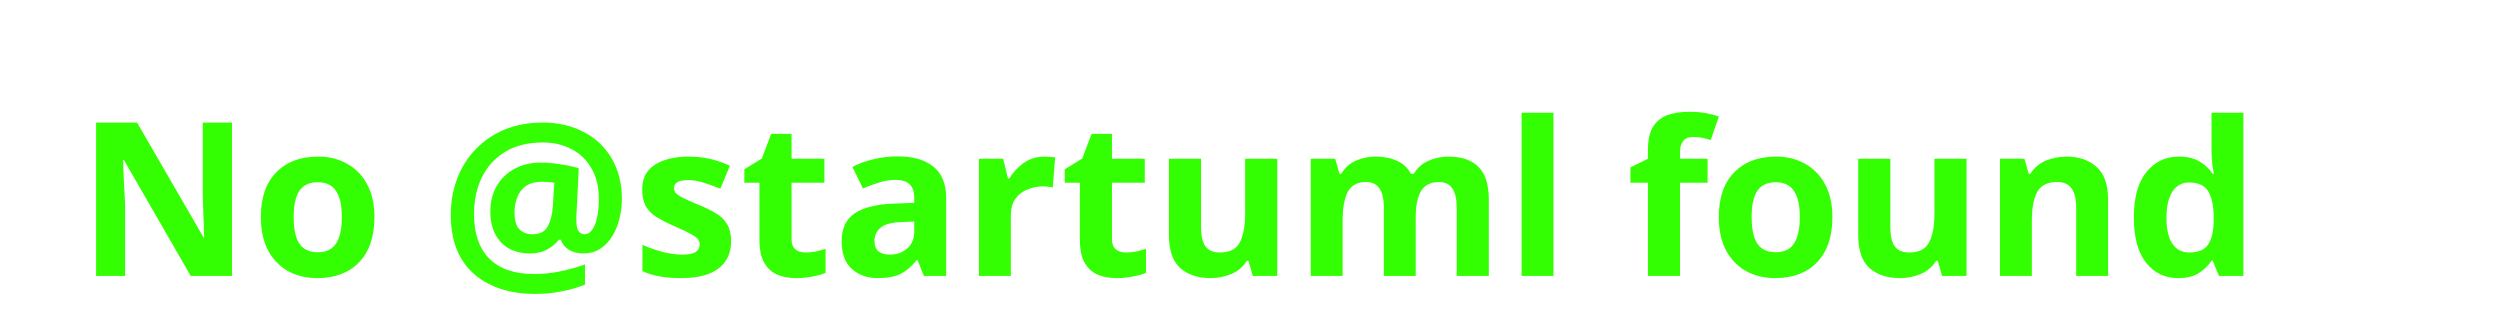
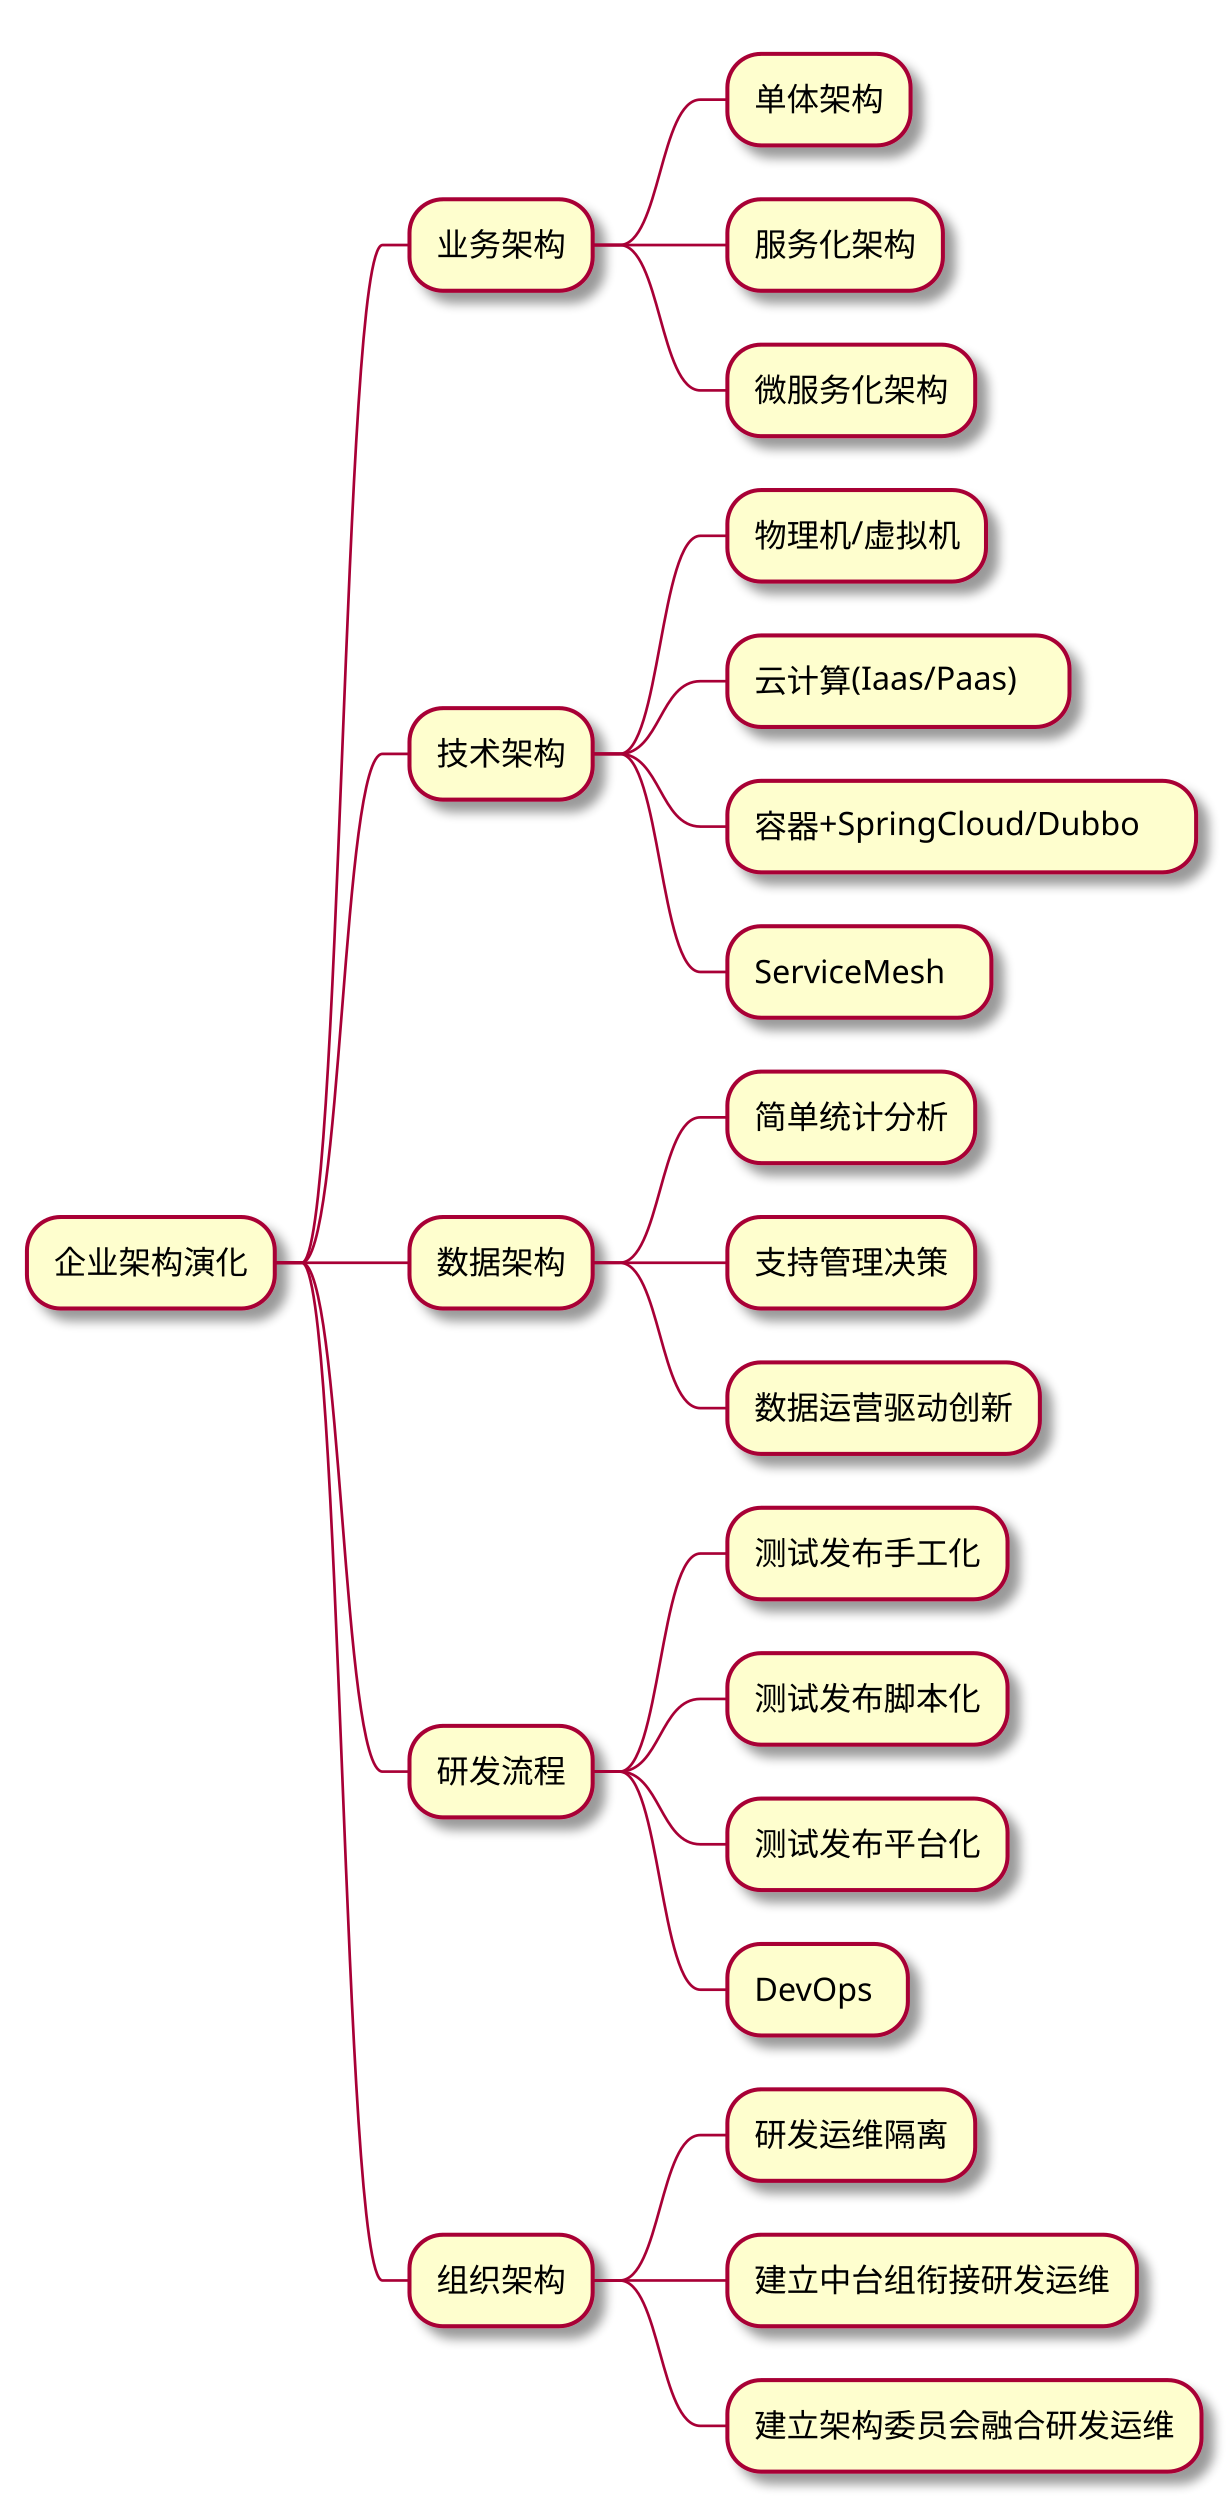
- <svg xmlns="http://www.w3.org/2000/svg" contentScriptType="application/ecmascript" contentStyleType="text/css" height="21px" preserveAspectRatio="none" style="width:163px;height:21px;background:#000000;" version="1.1" viewBox="0 0 163 21" width="163px" zoomAndPan="magnify">
-   <defs />
+ <svg xmlns="http://www.w3.org/2000/svg" contentScriptType="application/ecmascript" contentStyleType="text/css" height="928px" preserveAspectRatio="none" style="width:457px;height:928px;" version="1.1" viewBox="0 0 457 928" width="457px" zoomAndPan="magnify">
+   <defs>
+     <filter height="300%" id="fcexx0ns8pj2s" width="300%" x="-1" y="-1">
+       <feGaussianBlur result="blurOut" stdDeviation="2.0" />
+       <feColorMatrix in="blurOut" result="blurOut2" type="matrix" values="0 0 0 0 0 0 0 0 0 0 0 0 0 0 0 0 0 0 .4 0" />
+       <feOffset dx="4.0" dy="4.0" in="blurOut2" result="blurOut3" />
+       <feBlend in="SourceGraphic" in2="blurOut3" mode="normal" />
+     </filter>
+   </defs>
  <g>
-     <text fill="#33FF02" font-family="sans-serif" font-size="14" font-weight="bold" lengthAdjust="spacingAndGlyphs" textLength="156" x="5" y="17.995">No @startuml found</text>
+     <rect fill="#FEFECE" filter="url(#fcexx0ns8pj2s)" height="33.969" rx="12.5" ry="12.5" style="stroke: #A80036; stroke-width: 1.5;" width="92" x="10" y="451.75" />
+     <text fill="#000000" font-family="sans-serif" font-size="12" lengthAdjust="spacingAndGlyphs" textLength="72" x="20" y="472.889">企业架构演化</text>
+     <rect fill="#FEFECE" filter="url(#fcexx0ns8pj2s)" height="33.969" rx="12.5" ry="12.5" style="stroke: #A80036; stroke-width: 1.5;" width="68" x="152" y="73.969" />
+     <text fill="#000000" font-family="sans-serif" font-size="12" lengthAdjust="spacingAndGlyphs" textLength="48" x="162" y="95.107">业务架构</text>
+     <rect fill="#FEFECE" filter="url(#fcexx0ns8pj2s)" height="33.969" rx="12.5" ry="12.5" style="stroke: #A80036; stroke-width: 1.5;" width="68" x="270" y="20" />
+     <text fill="#000000" font-family="sans-serif" font-size="12" lengthAdjust="spacingAndGlyphs" textLength="48" x="280" y="41.139">单体架构</text>
+     <path d="M220,90.953 L230,90.953 C245,90.953 245,36.984 260,36.984 L270,36.984 " fill="none" style="stroke: #A80036; stroke-width: 1.0;" />
+     <rect fill="#FEFECE" filter="url(#fcexx0ns8pj2s)" height="33.969" rx="12.5" ry="12.5" style="stroke: #A80036; stroke-width: 1.5;" width="80" x="270" y="73.969" />
+     <text fill="#000000" font-family="sans-serif" font-size="12" lengthAdjust="spacingAndGlyphs" textLength="60" x="280" y="95.107">服务化架构</text>
+     <path d="M220,90.953 L230,90.953 C245,90.953 245,90.953 260,90.953 L270,90.953 " fill="none" style="stroke: #A80036; stroke-width: 1.0;" />
+     <rect fill="#FEFECE" filter="url(#fcexx0ns8pj2s)" height="33.969" rx="12.5" ry="12.5" style="stroke: #A80036; stroke-width: 1.5;" width="92" x="270" y="127.938" />
+     <text fill="#000000" font-family="sans-serif" font-size="12" lengthAdjust="spacingAndGlyphs" textLength="72" x="280" y="149.076">微服务化架构</text>
+     <path d="M220,90.953 L230,90.953 C245,90.953 245,144.922 260,144.922 L270,144.922 " fill="none" style="stroke: #A80036; stroke-width: 1.0;" />
+     <path d="M102,468.734 L112,468.734 C127,468.734 127,90.953 142,90.953 L152,90.953 " fill="none" style="stroke: #A80036; stroke-width: 1.0;" />
+     <rect fill="#FEFECE" filter="url(#fcexx0ns8pj2s)" height="33.969" rx="12.5" ry="12.5" style="stroke: #A80036; stroke-width: 1.5;" width="68" x="152" y="262.859" />
+     <text fill="#000000" font-family="sans-serif" font-size="12" lengthAdjust="spacingAndGlyphs" textLength="48" x="162" y="283.998">技术架构</text>
+     <rect fill="#FEFECE" filter="url(#fcexx0ns8pj2s)" height="33.969" rx="12.5" ry="12.5" style="stroke: #A80036; stroke-width: 1.5;" width="96" x="270" y="181.906" />
+     <text fill="#000000" font-family="sans-serif" font-size="12" lengthAdjust="spacingAndGlyphs" textLength="76" x="280" y="203.045">物理机/虚拟机</text>
+     <path d="M220,279.844 L230,279.844 C245,279.844 245,198.891 260,198.891 L270,198.891 " fill="none" style="stroke: #A80036; stroke-width: 1.0;" />
+     <rect fill="#FEFECE" filter="url(#fcexx0ns8pj2s)" height="33.969" rx="12.5" ry="12.5" style="stroke: #A80036; stroke-width: 1.5;" width="127" x="270" y="235.875" />
+     <text fill="#000000" font-family="sans-serif" font-size="12" lengthAdjust="spacingAndGlyphs" textLength="107" x="280" y="257.014">云计算(Iaas/Paas)</text>
+     <path d="M220,279.844 L230,279.844 C245,279.844 245,252.859 260,252.859 L270,252.859 " fill="none" style="stroke: #A80036; stroke-width: 1.0;" />
+     <rect fill="#FEFECE" filter="url(#fcexx0ns8pj2s)" height="33.969" rx="12.5" ry="12.5" style="stroke: #A80036; stroke-width: 1.5;" width="174" x="270" y="289.844" />
+     <text fill="#000000" font-family="sans-serif" font-size="12" lengthAdjust="spacingAndGlyphs" textLength="154" x="280" y="310.982">容器+SpringCloud/Dubbo</text>
+     <path d="M220,279.844 L230,279.844 C245,279.844 245,306.828 260,306.828 L270,306.828 " fill="none" style="stroke: #A80036; stroke-width: 1.0;" />
+     <rect fill="#FEFECE" filter="url(#fcexx0ns8pj2s)" height="33.969" rx="12.5" ry="12.5" style="stroke: #A80036; stroke-width: 1.5;" width="98" x="270" y="343.812" />
+     <text fill="#000000" font-family="sans-serif" font-size="12" lengthAdjust="spacingAndGlyphs" textLength="78" x="280" y="364.951">ServiceMesh</text>
+     <path d="M220,279.844 L230,279.844 C245,279.844 245,360.797 260,360.797 L270,360.797 " fill="none" style="stroke: #A80036; stroke-width: 1.0;" />
+     <path d="M102,468.734 L112,468.734 C127,468.734 127,279.844 142,279.844 L152,279.844 " fill="none" style="stroke: #A80036; stroke-width: 1.0;" />
+     <rect fill="#FEFECE" filter="url(#fcexx0ns8pj2s)" height="33.969" rx="12.5" ry="12.5" style="stroke: #A80036; stroke-width: 1.5;" width="68" x="152" y="451.75" />
+     <text fill="#000000" font-family="sans-serif" font-size="12" lengthAdjust="spacingAndGlyphs" textLength="48" x="162" y="472.889">数据架构</text>
+     <rect fill="#FEFECE" filter="url(#fcexx0ns8pj2s)" height="33.969" rx="12.5" ry="12.5" style="stroke: #A80036; stroke-width: 1.5;" width="92" x="270" y="397.781" />
+     <text fill="#000000" font-family="sans-serif" font-size="12" lengthAdjust="spacingAndGlyphs" textLength="72" x="280" y="418.92">简单统计分析</text>
+     <path d="M220,468.734 L230,468.734 C245,468.734 245,414.766 260,414.766 L270,414.766 " fill="none" style="stroke: #A80036; stroke-width: 1.0;" />
+     <rect fill="#FEFECE" filter="url(#fcexx0ns8pj2s)" height="33.969" rx="12.5" ry="12.5" style="stroke: #A80036; stroke-width: 1.5;" width="92" x="270" y="451.75" />
+     <text fill="#000000" font-family="sans-serif" font-size="12" lengthAdjust="spacingAndGlyphs" textLength="72" x="280" y="472.889">支持管理决策</text>
+     <path d="M220,468.734 L230,468.734 C245,468.734 245,468.734 260,468.734 L270,468.734 " fill="none" style="stroke: #A80036; stroke-width: 1.0;" />
+     <rect fill="#FEFECE" filter="url(#fcexx0ns8pj2s)" height="33.969" rx="12.5" ry="12.5" style="stroke: #A80036; stroke-width: 1.5;" width="116" x="270" y="505.719" />
+     <text fill="#000000" font-family="sans-serif" font-size="12" lengthAdjust="spacingAndGlyphs" textLength="96" x="280" y="526.857">数据运营驱动创新</text>
+     <path d="M220,468.734 L230,468.734 C245,468.734 245,522.703 260,522.703 L270,522.703 " fill="none" style="stroke: #A80036; stroke-width: 1.0;" />
+     <path d="M102,468.734 L112,468.734 C127,468.734 127,468.734 142,468.734 L152,468.734 " fill="none" style="stroke: #A80036; stroke-width: 1.0;" />
+     <rect fill="#FEFECE" filter="url(#fcexx0ns8pj2s)" height="33.969" rx="12.5" ry="12.5" style="stroke: #A80036; stroke-width: 1.5;" width="68" x="152" y="640.641" />
+     <text fill="#000000" font-family="sans-serif" font-size="12" lengthAdjust="spacingAndGlyphs" textLength="48" x="162" y="661.779">研发流程</text>
+     <rect fill="#FEFECE" filter="url(#fcexx0ns8pj2s)" height="33.969" rx="12.5" ry="12.5" style="stroke: #A80036; stroke-width: 1.5;" width="104" x="270" y="559.688" />
+     <text fill="#000000" font-family="sans-serif" font-size="12" lengthAdjust="spacingAndGlyphs" textLength="84" x="280" y="580.826">测试发布手工化</text>
+     <path d="M220,657.625 L230,657.625 C245,657.625 245,576.672 260,576.672 L270,576.672 " fill="none" style="stroke: #A80036; stroke-width: 1.0;" />
+     <rect fill="#FEFECE" filter="url(#fcexx0ns8pj2s)" height="33.969" rx="12.5" ry="12.5" style="stroke: #A80036; stroke-width: 1.5;" width="104" x="270" y="613.656" />
+     <text fill="#000000" font-family="sans-serif" font-size="12" lengthAdjust="spacingAndGlyphs" textLength="84" x="280" y="634.795">测试发布脚本化</text>
+     <path d="M220,657.625 L230,657.625 C245,657.625 245,630.641 260,630.641 L270,630.641 " fill="none" style="stroke: #A80036; stroke-width: 1.0;" />
+     <rect fill="#FEFECE" filter="url(#fcexx0ns8pj2s)" height="33.969" rx="12.5" ry="12.5" style="stroke: #A80036; stroke-width: 1.5;" width="104" x="270" y="667.625" />
+     <text fill="#000000" font-family="sans-serif" font-size="12" lengthAdjust="spacingAndGlyphs" textLength="84" x="280" y="688.764">测试发布平台化</text>
+     <path d="M220,657.625 L230,657.625 C245,657.625 245,684.609 260,684.609 L270,684.609 " fill="none" style="stroke: #A80036; stroke-width: 1.0;" />
+     <rect fill="#FEFECE" filter="url(#fcexx0ns8pj2s)" height="33.969" rx="12.5" ry="12.5" style="stroke: #A80036; stroke-width: 1.5;" width="67" x="270" y="721.594" />
+     <text fill="#000000" font-family="sans-serif" font-size="12" lengthAdjust="spacingAndGlyphs" textLength="47" x="280" y="742.732">DevOps</text>
+     <path d="M220,657.625 L230,657.625 C245,657.625 245,738.578 260,738.578 L270,738.578 " fill="none" style="stroke: #A80036; stroke-width: 1.0;" />
+     <path d="M102,468.734 L112,468.734 C127,468.734 127,657.625 142,657.625 L152,657.625 " fill="none" style="stroke: #A80036; stroke-width: 1.0;" />
+     <rect fill="#FEFECE" filter="url(#fcexx0ns8pj2s)" height="33.969" rx="12.5" ry="12.5" style="stroke: #A80036; stroke-width: 1.5;" width="68" x="152" y="829.531" />
+     <text fill="#000000" font-family="sans-serif" font-size="12" lengthAdjust="spacingAndGlyphs" textLength="48" x="162" y="850.67">组织架构</text>
+     <rect fill="#FEFECE" filter="url(#fcexx0ns8pj2s)" height="33.969" rx="12.5" ry="12.5" style="stroke: #A80036; stroke-width: 1.5;" width="92" x="270" y="775.562" />
+     <text fill="#000000" font-family="sans-serif" font-size="12" lengthAdjust="spacingAndGlyphs" textLength="72" x="280" y="796.701">研发运维隔离</text>
+     <path d="M220,846.516 L230,846.516 C245,846.516 245,792.547 260,792.547 L270,792.547 " fill="none" style="stroke: #A80036; stroke-width: 1.0;" />
+     <rect fill="#FEFECE" filter="url(#fcexx0ns8pj2s)" height="33.969" rx="12.5" ry="12.5" style="stroke: #A80036; stroke-width: 1.5;" width="152" x="270" y="829.531" />
+     <text fill="#000000" font-family="sans-serif" font-size="12" lengthAdjust="spacingAndGlyphs" textLength="132" x="280" y="850.67">建立中台组衔接研发运维</text>
+     <path d="M220,846.516 L230,846.516 C245,846.516 245,846.516 260,846.516 L270,846.516 " fill="none" style="stroke: #A80036; stroke-width: 1.0;" />
+     <rect fill="#FEFECE" filter="url(#fcexx0ns8pj2s)" height="33.969" rx="12.5" ry="12.5" style="stroke: #A80036; stroke-width: 1.5;" width="176" x="270" y="883.5" />
+     <text fill="#000000" font-family="sans-serif" font-size="12" lengthAdjust="spacingAndGlyphs" textLength="156" x="280" y="904.639">建立架构委员会融合研发运维</text>
+     <path d="M220,846.516 L230,846.516 C245,846.516 245,900.484 260,900.484 L270,900.484 " fill="none" style="stroke: #A80036; stroke-width: 1.0;" />
+     <path d="M102,468.734 L112,468.734 C127,468.734 127,846.516 142,846.516 L152,846.516 " fill="none" style="stroke: #A80036; stroke-width: 1.0;" />
  </g>
</svg>
